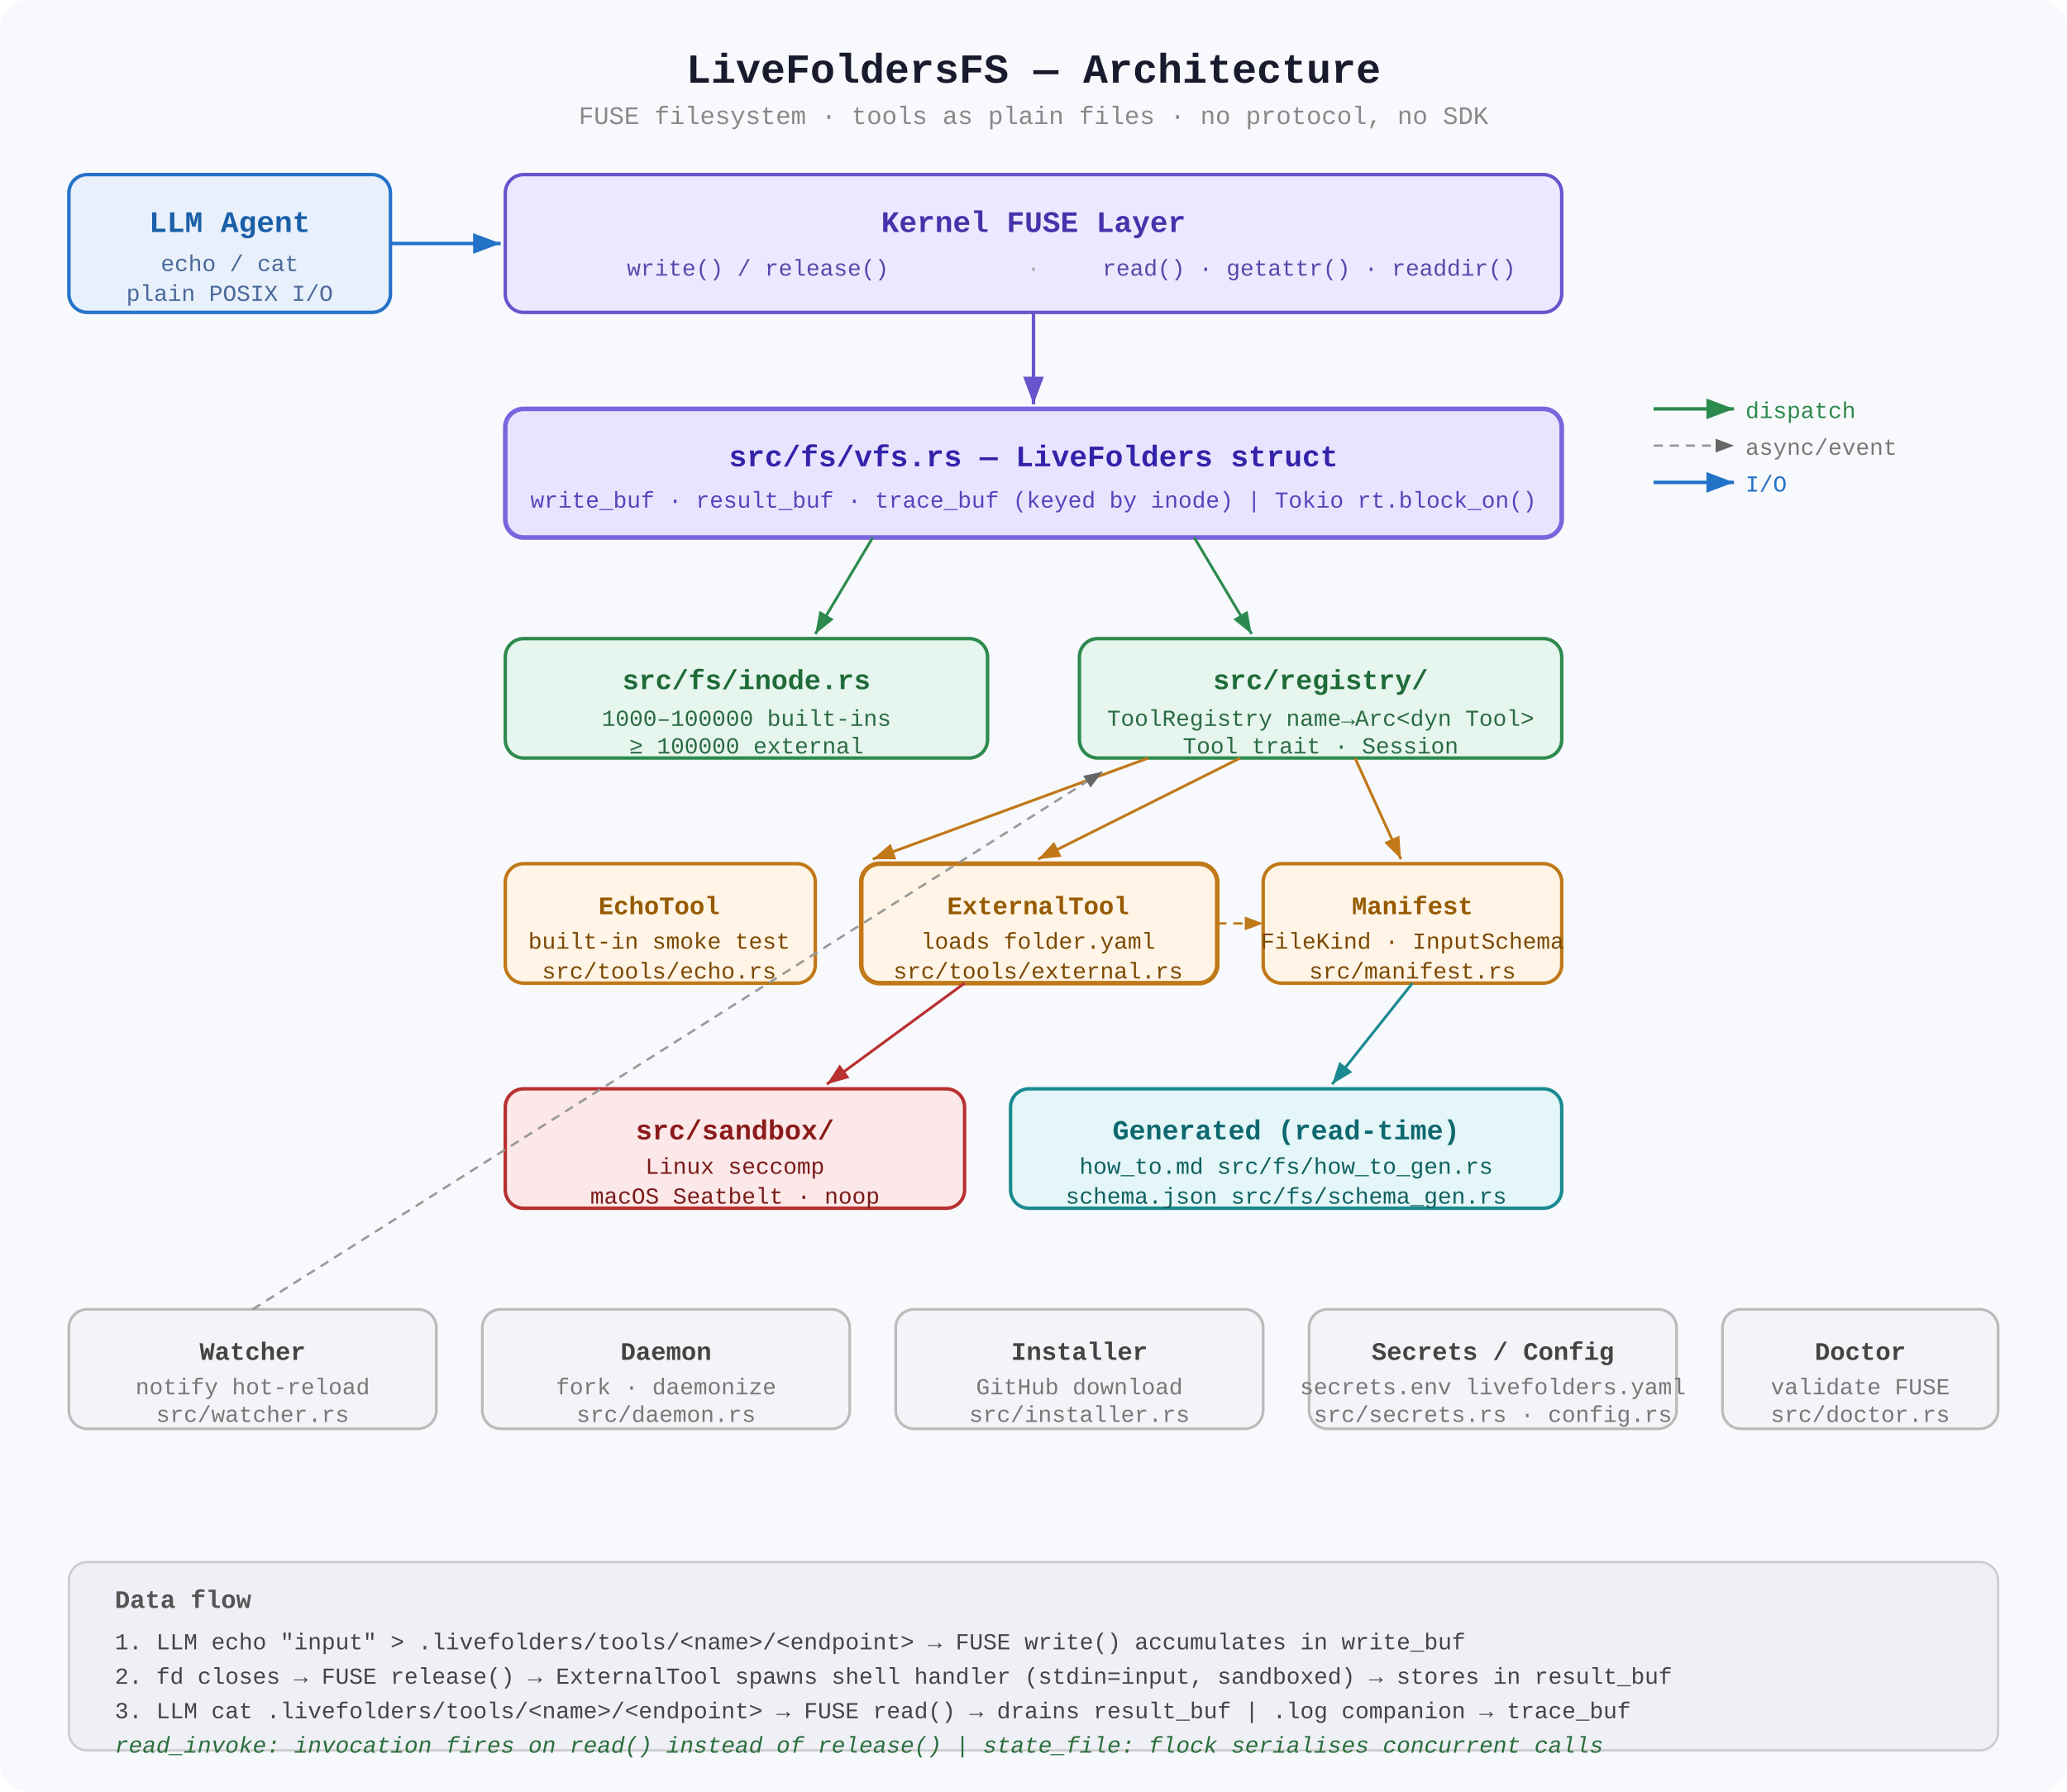
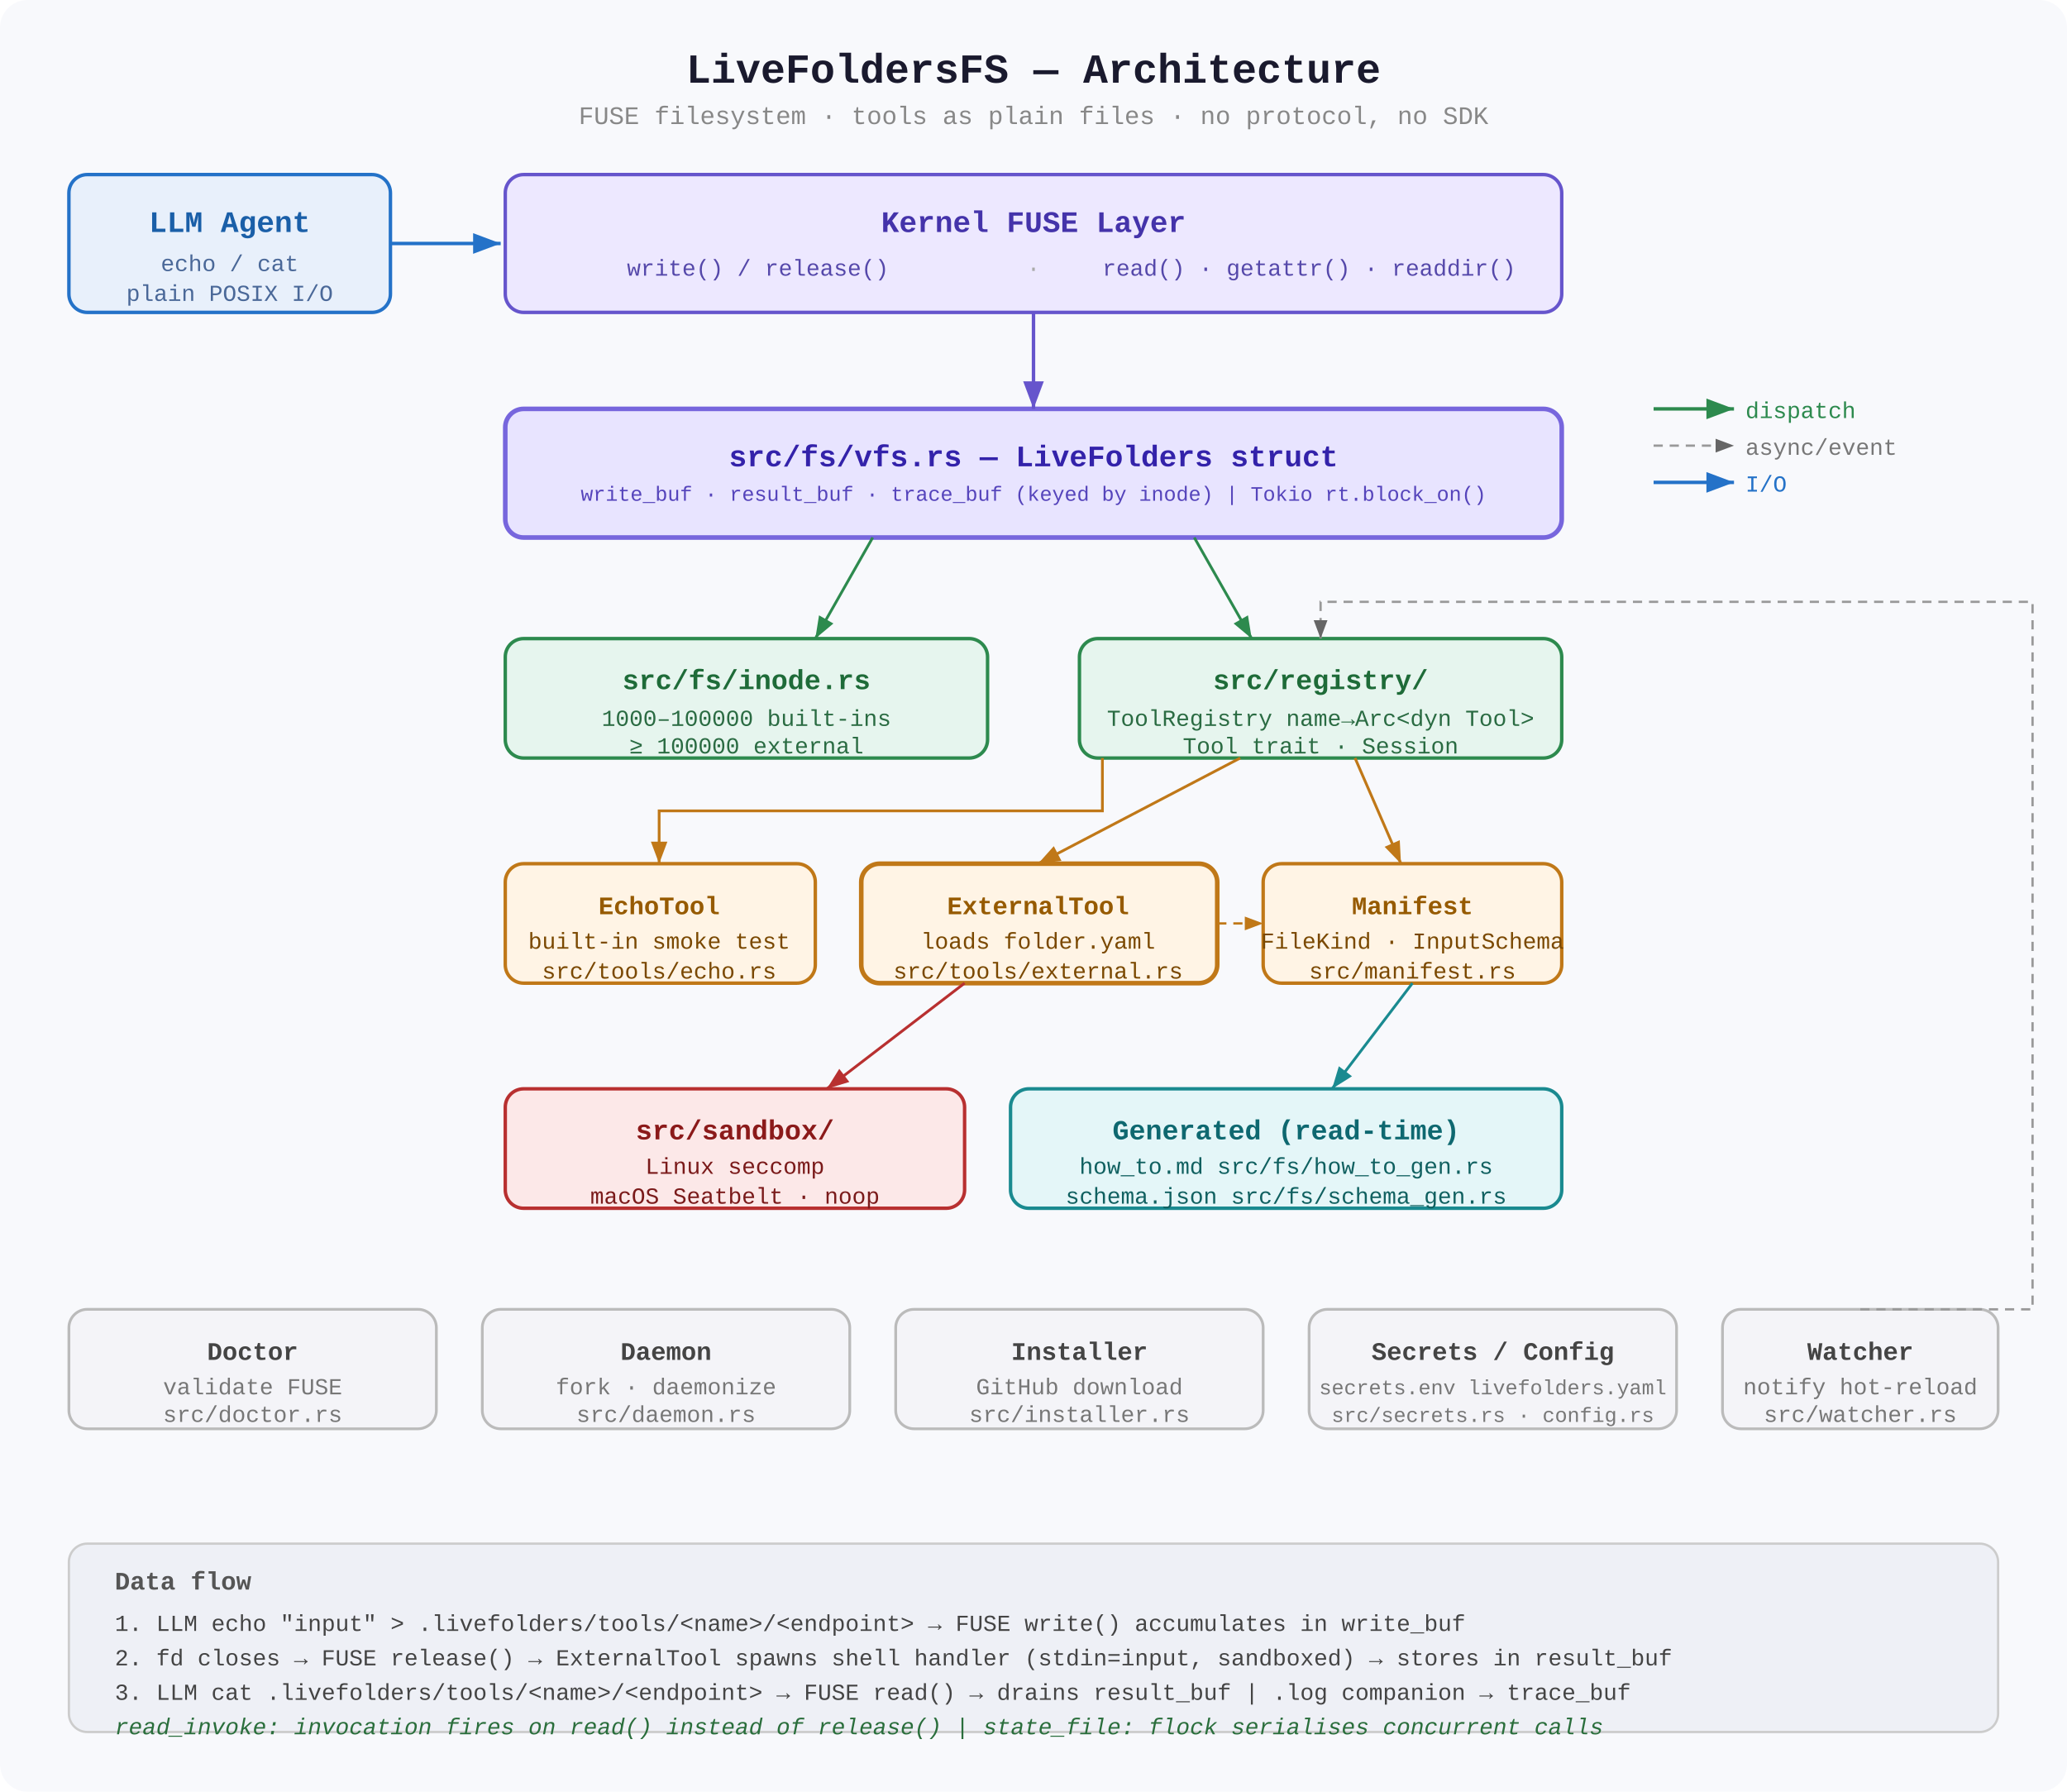
<svg xmlns="http://www.w3.org/2000/svg" viewBox="0 0 900 780" font-family="monospace, 'Courier New'" font-size="12">
  <defs>
    <marker id="arrow" markerWidth="8" markerHeight="6" refX="8" refY="3" orient="auto">
      <polygon points="0 0, 8 3, 0 6" fill="#666" />
    </marker>
    <marker id="arrow-blue" markerWidth="8" markerHeight="6" refX="8" refY="3" orient="auto">
      <polygon points="0 0, 8 3, 0 6" fill="#2472c8" />
    </marker>
    <marker id="arrow-green" markerWidth="8" markerHeight="6" refX="8" refY="3" orient="auto">
      <polygon points="0 0, 8 3, 0 6" fill="#2d8a4e" />
    </marker>
    <marker id="arrow-orange" markerWidth="8" markerHeight="6" refX="8" refY="3" orient="auto">
      <polygon points="0 0, 8 3, 0 6" fill="#c07818" />
    </marker>
    <marker id="arrow-purple" markerWidth="8" markerHeight="6" refX="8" refY="3" orient="auto">
      <polygon points="0 0, 8 3, 0 6" fill="#6655cc" />
    </marker>
    <marker id="arrow-teal" markerWidth="8" markerHeight="6" refX="8" refY="3" orient="auto">
      <polygon points="0 0, 8 3, 0 6" fill="#1a8a90" />
    </marker>
    <marker id="arrow-red" markerWidth="8" markerHeight="6" refX="8" refY="3" orient="auto">
      <polygon points="0 0, 8 3, 0 6" fill="#b83030" />
    </marker>
  </defs>
  <rect width="900" height="780" fill="#f8f9fc" rx="12" />
  <text x="450" y="36" text-anchor="middle" font-size="18" font-weight="bold" fill="#1a1a2e">LiveFoldersFS — Architecture</text>
  <text x="450" y="54" text-anchor="middle" font-size="11" fill="#888">FUSE filesystem · tools as plain files · no protocol, no SDK</text>
  <rect x="30" y="76" width="140" height="60" rx="8" fill="#e8f0fb" stroke="#2472c8" stroke-width="1.5" />
  <text x="100" y="101" text-anchor="middle" font-size="13" font-weight="bold" fill="#1a5fa8">LLM Agent</text>
  <text x="100" y="118" text-anchor="middle" font-size="10" fill="#4a6898">echo / cat</text>
  <text x="100" y="131" text-anchor="middle" font-size="10" fill="#4a6898">plain POSIX I/O</text>
  <rect x="220" y="76" width="460" height="60" rx="8" fill="#ede8ff" stroke="#6655cc" stroke-width="1.5" />
  <text x="450" y="101" text-anchor="middle" font-size="13" font-weight="bold" fill="#4433aa">Kernel FUSE Layer</text>
  <text x="330" y="120" text-anchor="middle" font-size="10" fill="#5548aa">write() / release()</text>
  <text x="450" y="120" text-anchor="middle" font-size="10" fill="#aaa">·</text>
  <text x="570" y="120" text-anchor="middle" font-size="10" fill="#5548aa">read() · getattr() · readdir()</text>
  <rect x="220" y="178" width="460" height="56" rx="8" fill="#e8e4ff" stroke="#7766dd" stroke-width="2" />
  <text x="450" y="203" text-anchor="middle" font-size="13" font-weight="bold" fill="#3322aa">src/fs/vfs.rs  —  LiveFolders struct</text>
-   <text x="450" y="221" text-anchor="middle" font-size="10" fill="#5544bb">write_buf · result_buf · trace_buf  (keyed by inode)   |   Tokio rt.block_on()</text>
+   <text x="450" y="218" text-anchor="middle" font-size="9" fill="#5544bb">write_buf · result_buf · trace_buf  (keyed by inode)   |   Tokio rt.block_on()</text>
  <rect x="220" y="278" width="210" height="52" rx="8" fill="#e6f5ee" stroke="#2d8a4e" stroke-width="1.5" />
  <text x="325" y="300" text-anchor="middle" font-size="12" font-weight="bold" fill="#1e6b38">src/fs/inode.rs</text>
  <text x="325" y="316" text-anchor="middle" font-size="10" fill="#2a6b42">1000–100000 built-ins</text>
  <text x="325" y="328" text-anchor="middle" font-size="10" fill="#2a6b42">≥ 100000 external</text>
  <rect x="470" y="278" width="210" height="52" rx="8" fill="#e6f5ee" stroke="#2d8a4e" stroke-width="1.5" />
  <text x="575" y="300" text-anchor="middle" font-size="12" font-weight="bold" fill="#1e6b38">src/registry/</text>
  <text x="575" y="316" text-anchor="middle" font-size="10" fill="#2a6b42">ToolRegistry  name→Arc&lt;dyn Tool&gt;</text>
  <text x="575" y="328" text-anchor="middle" font-size="10" fill="#2a6b42">Tool trait  ·  Session</text>
  <rect x="220" y="376" width="135" height="52" rx="8" fill="#fff4e5" stroke="#c07818" stroke-width="1.5" />
  <text x="287" y="398" text-anchor="middle" font-size="11" font-weight="bold" fill="#965a00">EchoTool</text>
  <text x="287" y="413" text-anchor="middle" font-size="10" fill="#7a4800">built-in smoke test</text>
  <text x="287" y="426" text-anchor="middle" font-size="10" fill="#7a4800">src/tools/echo.rs</text>
  <rect x="375" y="376" width="155" height="52" rx="8" fill="#fff4e5" stroke="#c07818" stroke-width="2" />
  <text x="452" y="398" text-anchor="middle" font-size="11" font-weight="bold" fill="#965a00">ExternalTool</text>
  <text x="452" y="413" text-anchor="middle" font-size="10" fill="#7a4800">loads folder.yaml</text>
  <text x="452" y="426" text-anchor="middle" font-size="10" fill="#7a4800">src/tools/external.rs</text>
  <rect x="550" y="376" width="130" height="52" rx="8" fill="#fff4e5" stroke="#c07818" stroke-width="1.5" />
  <text x="615" y="398" text-anchor="middle" font-size="11" font-weight="bold" fill="#965a00">Manifest</text>
  <text x="615" y="413" text-anchor="middle" font-size="10" fill="#7a4800">FileKind · InputSchema</text>
  <text x="615" y="426" text-anchor="middle" font-size="10" fill="#7a4800">src/manifest.rs</text>
  <rect x="220" y="474" width="200" height="52" rx="8" fill="#fce8e8" stroke="#b83030" stroke-width="1.5" />
  <text x="320" y="496" text-anchor="middle" font-size="12" font-weight="bold" fill="#8b1a1a">src/sandbox/</text>
  <text x="320" y="511" text-anchor="middle" font-size="10" fill="#7a1a1a">Linux seccomp</text>
  <text x="320" y="524" text-anchor="middle" font-size="10" fill="#7a1a1a">macOS Seatbelt  ·  noop</text>
  <rect x="440" y="474" width="240" height="52" rx="8" fill="#e4f6f8" stroke="#1a8a90" stroke-width="1.5" />
  <text x="560" y="496" text-anchor="middle" font-size="12" font-weight="bold" fill="#0e6870">Generated (read-time)</text>
  <text x="560" y="511" text-anchor="middle" font-size="10" fill="#106060">how_to.md   src/fs/how_to_gen.rs</text>
  <text x="560" y="524" text-anchor="middle" font-size="10" fill="#106060">schema.json  src/fs/schema_gen.rs</text>
  <rect x="30" y="570" width="160" height="52" rx="8" fill="#f4f4f8" stroke="#bbb" stroke-width="1.2" />
-   <text x="110" y="592" text-anchor="middle" font-size="11" font-weight="bold" fill="#444">Watcher</text>
-   <text x="110" y="607" text-anchor="middle" font-size="10" fill="#777">notify hot-reload</text>
-   <text x="110" y="619" text-anchor="middle" font-size="10" fill="#777">src/watcher.rs</text>
+   <text x="110" y="592" text-anchor="middle" font-size="11" font-weight="bold" fill="#444">Doctor</text>
+   <text x="110" y="607" text-anchor="middle" font-size="10" fill="#777">validate FUSE</text>
+   <text x="110" y="619" text-anchor="middle" font-size="10" fill="#777">src/doctor.rs</text>
  <rect x="210" y="570" width="160" height="52" rx="8" fill="#f4f4f8" stroke="#bbb" stroke-width="1.2" />
  <text x="290" y="592" text-anchor="middle" font-size="11" font-weight="bold" fill="#444">Daemon</text>
  <text x="290" y="607" text-anchor="middle" font-size="10" fill="#777">fork · daemonize</text>
  <text x="290" y="619" text-anchor="middle" font-size="10" fill="#777">src/daemon.rs</text>
  <rect x="390" y="570" width="160" height="52" rx="8" fill="#f4f4f8" stroke="#bbb" stroke-width="1.2" />
  <text x="470" y="592" text-anchor="middle" font-size="11" font-weight="bold" fill="#444">Installer</text>
  <text x="470" y="607" text-anchor="middle" font-size="10" fill="#777">GitHub download</text>
  <text x="470" y="619" text-anchor="middle" font-size="10" fill="#777">src/installer.rs</text>
  <rect x="570" y="570" width="160" height="52" rx="8" fill="#f4f4f8" stroke="#bbb" stroke-width="1.2" />
  <text x="650" y="592" text-anchor="middle" font-size="11" font-weight="bold" fill="#444">Secrets / Config</text>
-   <text x="650" y="607" text-anchor="middle" font-size="10" fill="#777">secrets.env  livefolders.yaml</text>
-   <text x="650" y="619" text-anchor="middle" font-size="10" fill="#777">src/secrets.rs · config.rs</text>
+   <text x="650" y="607" text-anchor="middle" font-size="9" fill="#777">secrets.env  livefolders.yaml</text>
+   <text x="650" y="619" text-anchor="middle" font-size="9" fill="#777">src/secrets.rs · config.rs</text>
  <rect x="750" y="570" width="120" height="52" rx="8" fill="#f4f4f8" stroke="#bbb" stroke-width="1.2" />
-   <text x="810" y="592" text-anchor="middle" font-size="11" font-weight="bold" fill="#444">Doctor</text>
-   <text x="810" y="607" text-anchor="middle" font-size="10" fill="#777">validate FUSE</text>
-   <text x="810" y="619" text-anchor="middle" font-size="10" fill="#777">src/doctor.rs</text>
-   <rect x="30" y="680" width="840" height="82" rx="8" fill="#eef0f6" stroke="#ccc" stroke-width="1" />
-   <text x="50" y="700" font-size="11" font-weight="bold" fill="#555">Data flow</text>
-   <text x="50" y="718" font-size="10" fill="#444">1. LLM  echo "input" &gt; .livefolders/tools/&lt;name&gt;/&lt;endpoint&gt;   →  FUSE write() accumulates in write_buf</text>
-   <text x="50" y="733" font-size="10" fill="#444">2. fd closes  →  FUSE release()  →  ExternalTool spawns shell handler (stdin=input, sandboxed)  →  stores in result_buf</text>
-   <text x="50" y="748" font-size="10" fill="#444">3. LLM  cat .livefolders/tools/&lt;name&gt;/&lt;endpoint&gt;   →  FUSE read()  →  drains result_buf  |  .log companion  →  trace_buf</text>
-   <text x="50" y="763" font-size="10" fill="#2a6e3c" font-style="italic">read_invoke: invocation fires on read() instead of release()   |   state_file: flock serialises concurrent calls</text>
+   <text x="810" y="592" text-anchor="middle" font-size="11" font-weight="bold" fill="#444">Watcher</text>
+   <text x="810" y="607" text-anchor="middle" font-size="10" fill="#777">notify hot-reload</text>
+   <text x="810" y="619" text-anchor="middle" font-size="10" fill="#777">src/watcher.rs</text>
+   <rect x="30" y="672" width="840" height="82" rx="8" fill="#eef0f6" stroke="#ccc" stroke-width="1" />
+   <text x="50" y="692" font-size="11" font-weight="bold" fill="#555">Data flow</text>
+   <text x="50" y="710" font-size="10" fill="#444">1. LLM  echo "input" &gt; .livefolders/tools/&lt;name&gt;/&lt;endpoint&gt;   →  FUSE write() accumulates in write_buf</text>
+   <text x="50" y="725" font-size="10" fill="#444">2. fd closes  →  FUSE release()  →  ExternalTool spawns shell handler (stdin=input, sandboxed)  →  stores in result_buf</text>
+   <text x="50" y="740" font-size="10" fill="#444">3. LLM  cat .livefolders/tools/&lt;name&gt;/&lt;endpoint&gt;   →  FUSE read()  →  drains result_buf  |  .log companion  →  trace_buf</text>
+   <text x="50" y="755" font-size="10" fill="#2a6e3c" font-style="italic">read_invoke: invocation fires on read() instead of release()   |   state_file: flock serialises concurrent calls</text>
  <line x1="170" y1="106" x2="218" y2="106" stroke="#2472c8" stroke-width="1.5" marker-end="url(#arrow-blue)" />
-   <line x1="450" y1="136" x2="450" y2="176" stroke="#6655cc" stroke-width="1.5" marker-end="url(#arrow-purple)" />
-   <line x1="380" y1="234" x2="355" y2="276" stroke="#2d8a4e" stroke-width="1.2" marker-end="url(#arrow-green)" />
-   <line x1="520" y1="234" x2="545" y2="276" stroke="#2d8a4e" stroke-width="1.2" marker-end="url(#arrow-green)" />
-   <line x1="500" y1="330" x2="380" y2="374" stroke="#c07818" stroke-width="1.2" marker-end="url(#arrow-orange)" />
-   <line x1="540" y1="330" x2="452" y2="374" stroke="#c07818" stroke-width="1.2" marker-end="url(#arrow-orange)" />
-   <line x1="590" y1="330" x2="610" y2="374" stroke="#c07818" stroke-width="1.2" marker-end="url(#arrow-orange)" />
-   <line x1="420" y1="428" x2="360" y2="472" stroke="#b83030" stroke-width="1.2" marker-end="url(#arrow-red)" />
+   <line x1="450" y1="136" x2="450" y2="178" stroke="#6655cc" stroke-width="1.5" marker-end="url(#arrow-purple)" />
+   <line x1="380" y1="234" x2="355" y2="278" stroke="#2d8a4e" stroke-width="1.2" marker-end="url(#arrow-green)" />
+   <line x1="520" y1="234" x2="545" y2="278" stroke="#2d8a4e" stroke-width="1.2" marker-end="url(#arrow-green)" />
+   <path d="M 480,330 L 480,353 L 287,353 L 287,376" stroke="#c07818" stroke-width="1.2" fill="none" marker-end="url(#arrow-orange)" />
+   <line x1="540" y1="330" x2="452" y2="376" stroke="#c07818" stroke-width="1.2" marker-end="url(#arrow-orange)" />
+   <line x1="590" y1="330" x2="610" y2="376" stroke="#c07818" stroke-width="1.2" marker-end="url(#arrow-orange)" />
+   <line x1="420" y1="428" x2="360" y2="474" stroke="#b83030" stroke-width="1.2" marker-end="url(#arrow-red)" />
  <line x1="530" y1="402" x2="550" y2="402" stroke="#c07818" stroke-width="1" stroke-dasharray="4,3" marker-end="url(#arrow-orange)" />
-   <line x1="615" y1="428" x2="580" y2="472" stroke="#1a8a90" stroke-width="1.2" marker-end="url(#arrow-teal)" />
-   <line x1="110" y1="570" x2="480" y2="336" stroke="#999" stroke-width="1" stroke-dasharray="4,3" marker-end="url(#arrow)" />
+   <line x1="615" y1="428" x2="580" y2="474" stroke="#1a8a90" stroke-width="1.2" marker-end="url(#arrow-teal)" />
+   <path d="M 810,570 L 885,570 L 885,262 L 575,262 L 575,278" stroke="#999" stroke-width="1" stroke-dasharray="4,3" fill="none" marker-end="url(#arrow)" />
  <line x1="720" y1="178" x2="755" y2="178" stroke="#2d8a4e" stroke-width="1.5" marker-end="url(#arrow-green)" />
  <text x="760" y="182" font-size="10" fill="#2d8a4e">dispatch</text>
  <line x1="720" y1="194" x2="755" y2="194" stroke="#999" stroke-width="1" stroke-dasharray="4,3" marker-end="url(#arrow)" />
  <text x="760" y="198" font-size="10" fill="#777">async/event</text>
  <line x1="720" y1="210" x2="755" y2="210" stroke="#2472c8" stroke-width="1.5" marker-end="url(#arrow-blue)" />
  <text x="760" y="214" font-size="10" fill="#2472c8">I/O</text>
</svg>
